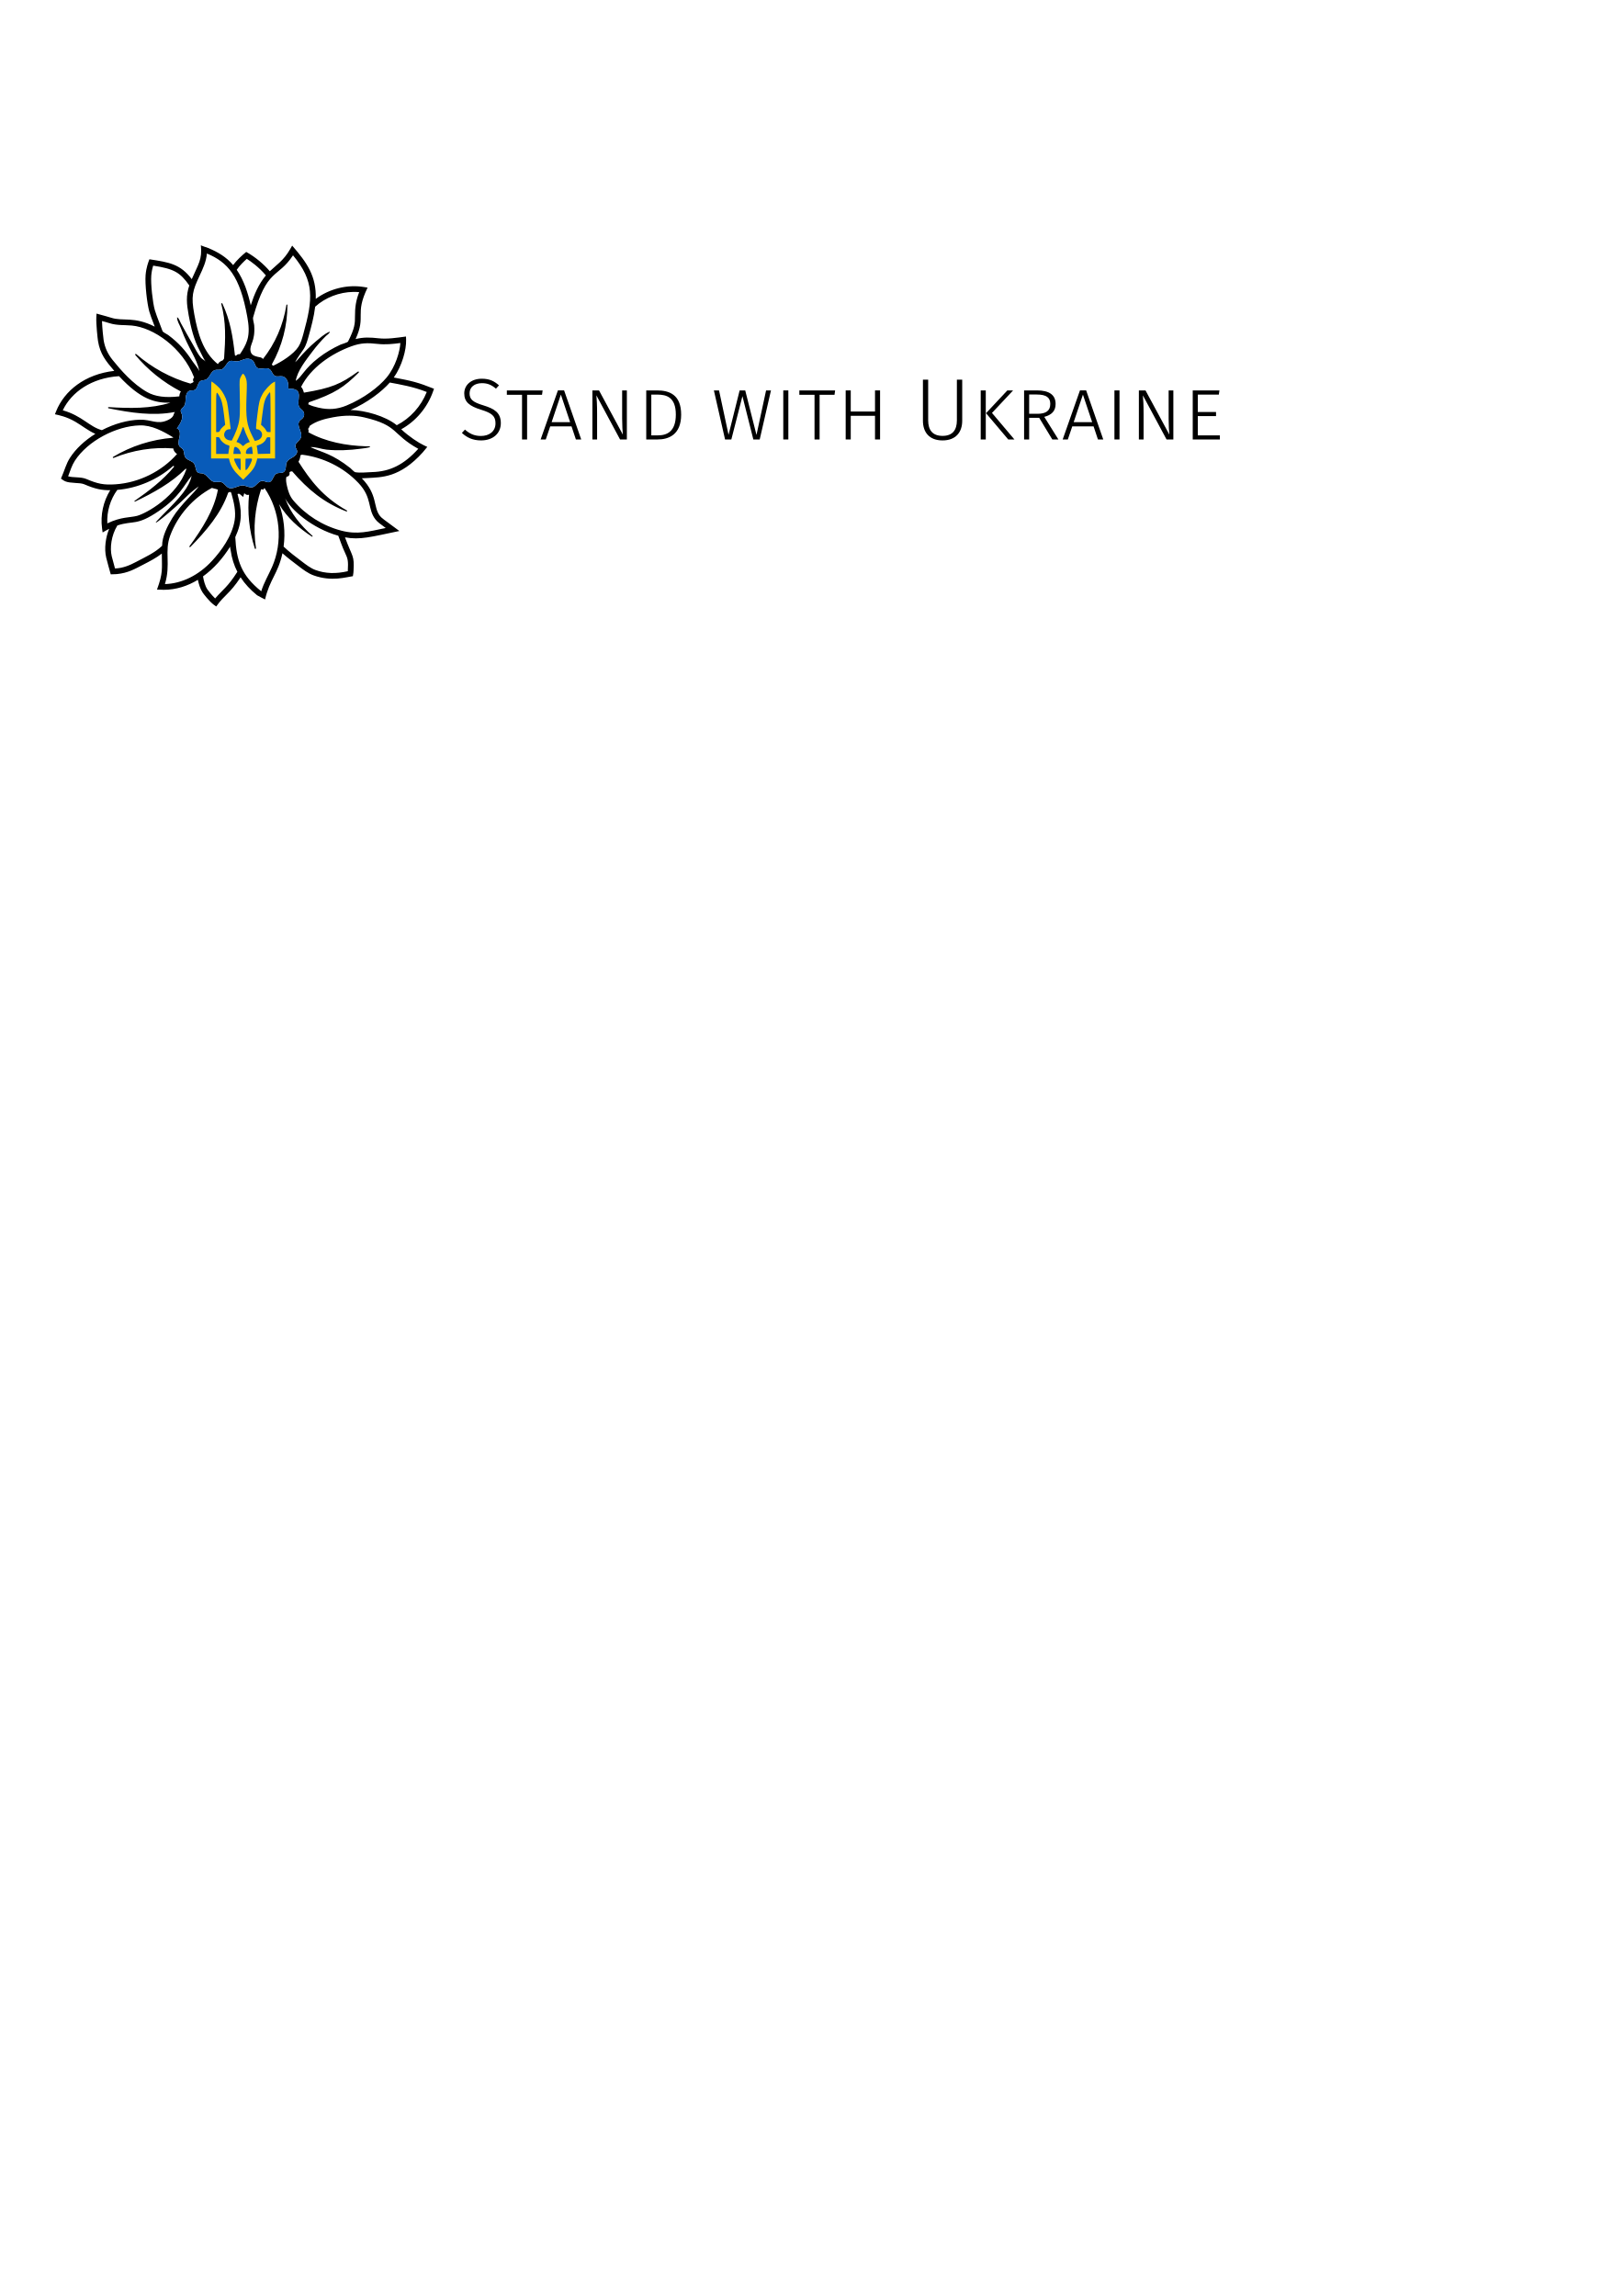
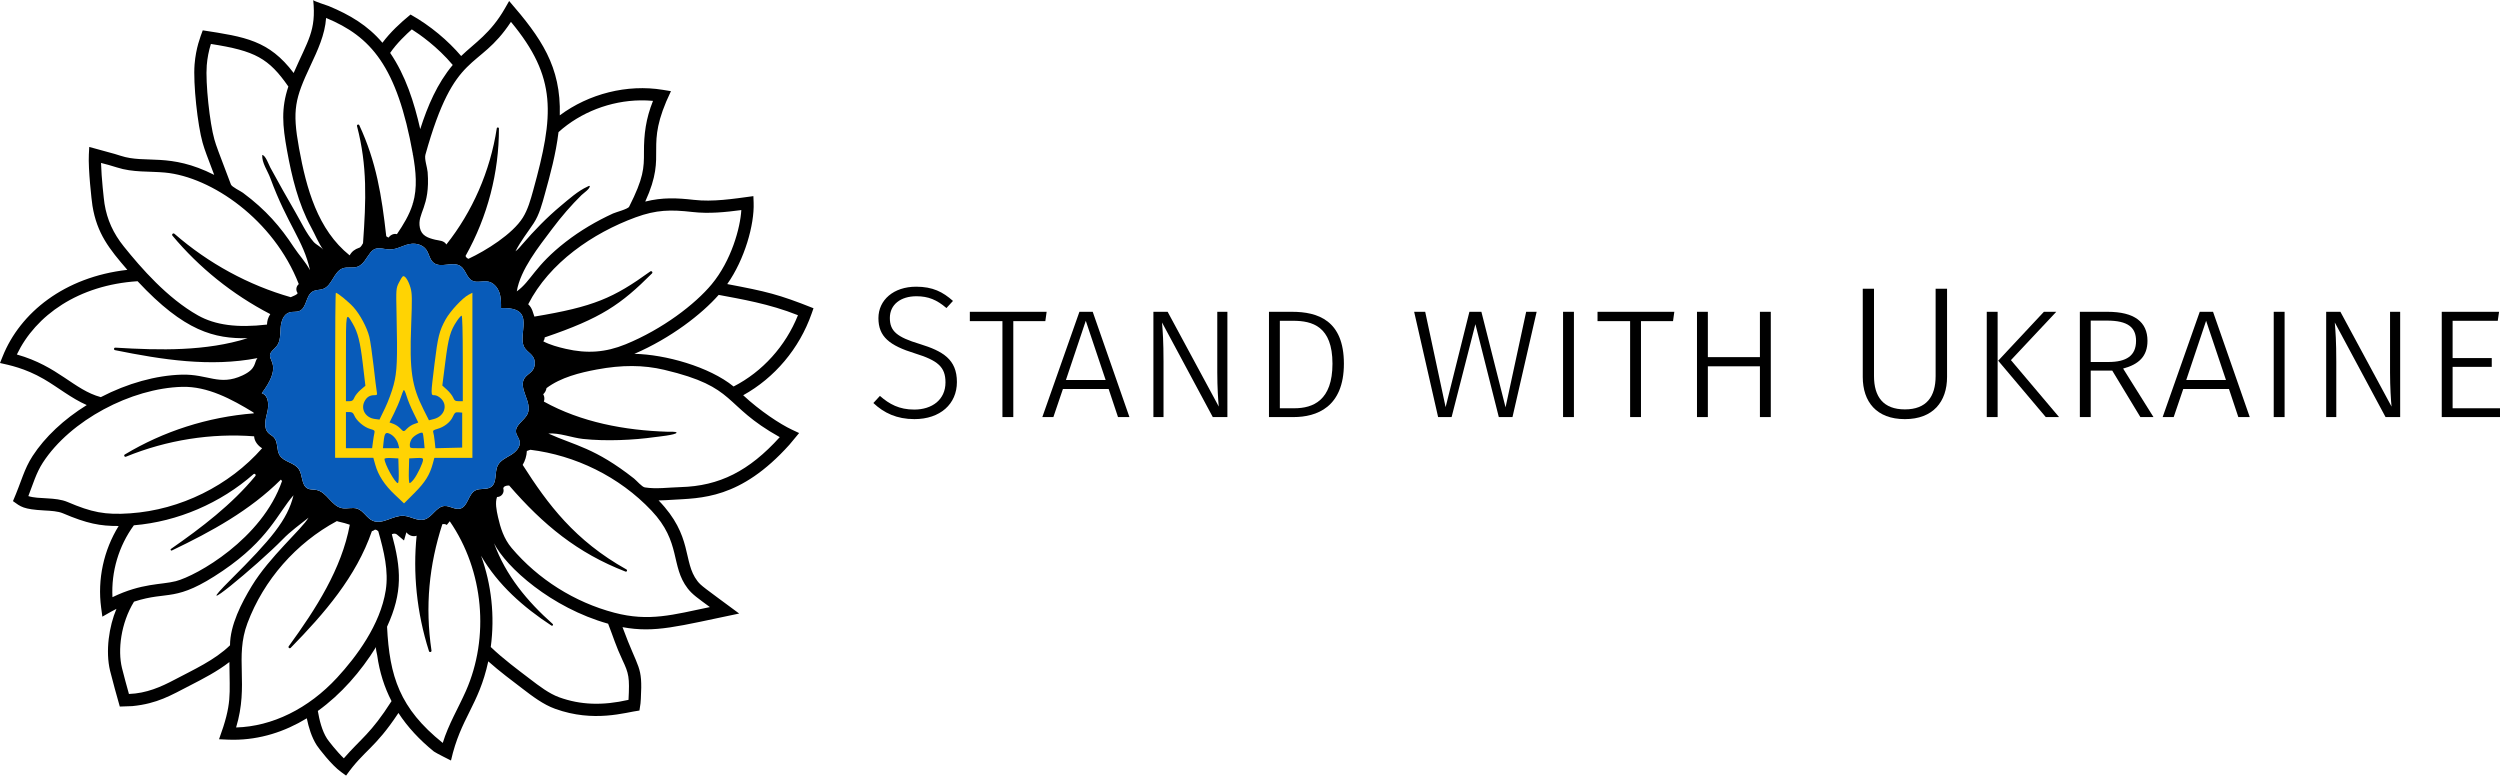
- <svg xmlns="http://www.w3.org/2000/svg" width="210mm" height="297mm" viewBox="0 0 210 297" version="1.1" id="svg1449">
+ <svg xmlns="http://www.w3.org/2000/svg" width="150.668mm" height="46.742mm" viewBox="0 0 150.668 46.742" version="1.1" id="svg1449">
  <defs id="defs1446">
    <rect x="223.114" y="118.356" width="573.649" height="91.159" id="rect2616" />
  </defs>
-   <g id="layer1" style="display:inline">
+   <g id="layer1" style="display:inline" transform="translate(-7.103359,-31.7107)">
    <path id="path75" style="display:inline;fill:#000000;fill-opacity:1;fill-rule:nonzero;stroke:none;stroke-width:0.005" d="m 25.98,31.711 c 0.189,1.868 -0.322,2.43 -1.179,4.399 -1.484,-1.971 -2.942,-2.181 -5.478,-2.571 -0.14,0.381 -0.413,1.055 -0.493,2.051 -0.093,1.155 0.185,3.671 0.484,4.723 0.129,0.452 0.276,0.821 0.699,1.938 -2.703,-1.366 -4.117,-0.654 -5.639,-1.152 -0.536,-0.176 -0.656,-0.181 -1.892,-0.533 l -0.024,0.463 c -0.045,0.874 0.169,2.782 0.217,3.081 0.271,1.675 1.014,2.606 2.104,3.864 -3.791,0.427 -6.459,2.577 -7.515,5.215 L 7.103,53.588 c 0.549,0.125 1.491,0.302 2.643,0.968 0.843,0.489 1.652,1.158 2.586,1.567 -1.378,0.853 -2.521,1.925 -3.265,3.072 -0.523,0.807 -0.649,1.485 -1.182,2.717 0.474,0.341 0.618,0.493 1.884,0.562 0.407,0.022 0.827,0.045 1.122,0.17 1.457,0.622 2.246,0.773 3.363,0.767 -0.902,1.46 -1.284,3.216 -1.055,4.922 l 0.073,0.542 c 0.504,-0.287 0.601,-0.347 0.85,-0.471 -0.444,1.044 -0.672,2.544 -0.384,3.734 0.138,0.569 0.426,1.594 0.585,2.155 0.811,-0.029 0.729,-0.025 0.765,-0.028 1.502,-0.15 2.309,-0.647 3.455,-1.236 0.816,-0.42 1.653,-0.851 2.385,-1.419 0.01,2.015 0.174,2.475 -0.624,4.653 0.531,0.024 0.635,0.031 0.86,0.031 1.614,0 3.104,-0.486 4.429,-1.293 0.111,0.539 0.285,1.133 0.601,1.627 0.113,0.175 0.885,1.189 1.466,1.608 l 0.301,0.217 c 1.108,-1.561 1.715,-1.594 3.155,-3.774 0.556,0.855 1.272,1.62 2.136,2.322 0.098,0.079 1.031,0.544 1.031,0.544 0.586,-2.59 1.671,-3.309 2.247,-5.977 0.701,0.624 1.445,1.173 2.058,1.643 0.586,0.449 1.249,0.958 1.969,1.217 2.353,0.85 4.24,0.21 5.084,0.104 0.073,-0.471 0.07,-0.436 0.084,-0.709 0.111,-2.054 -0.136,-1.681 -1.105,-4.316 1.959,0.365 3.327,-0.051 7.031,-0.82 -2.155,-1.593 -2.296,-1.673 -2.517,-1.959 -0.905,-1.177 -0.247,-2.7 -2.338,-4.858 0.262,-0.004 0.52,-0.02 0.764,-0.035 1.783,-0.111 4.148,-0.015 7.12,-3.323 0,0 0.239,-0.295 0.584,-0.703 l -0.437,-0.205 c -0.699,-0.327 -1.925,-1.131 -2.934,-2.073 1.898,-1.051 3.385,-2.814 4.121,-4.91 l 0.117,-0.333 c -2.107,-0.841 -2.838,-1.009 -5.199,-1.457 1.054,-1.491 1.639,-3.586 1.591,-4.894 l -0.015,-0.406 c -1.257,0.171 -2.443,0.355 -3.584,0.225 -1.018,-0.115 -1.884,-0.159 -2.934,0.103 1.399,-3.057 -0.154,-3.124 1.55,-6.654 l -0.487,-0.08 c -2.149,-0.353 -4.456,0.231 -6.213,1.537 0.085,-2.95 -1.133,-4.678 -3.052,-6.891 l -0.258,0.451 c -0.858,1.499 -1.809,2.071 -2.634,2.865 -0.786,-0.921 -1.853,-1.831 -3.05,-2.5 -0.614,0.499 -1.225,1.072 -1.695,1.701 -0.888,-1.049 -1.966,-1.684 -3.234,-2.211 -0.097,-0.04 -0.933,-0.303 -0.937,-0.363 z m 0.777,1.081 c 2.69,1.118 4.274,2.887 5.229,8.208 -0.003,0.012 -0.006,0.023 -0.009,0.035 l 0.016,0.004 c 0.173,0.976 0.276,1.984 -0.006,2.937 l -0.021,0.003 c 0.002,0.014 0.004,0.028 0.006,0.042 -0.199,0.642 -0.564,1.24 -0.947,1.802 -0.204,-0.051 -0.376,0.044 -0.514,0.208 -0.022,-0.011 -0.111,-0.07 -0.129,-0.081 -0.276,-2.458 -0.601,-4.491 -1.623,-6.69 -0.039,-0.083 -0.163,-0.038 -0.14,0.05 0.628,2.406 0.547,4.456 0.363,7.059 -0.144,0.264 -0.199,0.263 -0.248,0.279 -0.235,0.081 -0.426,0.213 -0.558,0.453 -1.928,-1.545 -2.61,-4.035 -3.05,-6.454 -0.423,-2.327 -0.242,-2.997 0.695,-4.995 0.426,-0.909 0.865,-1.845 0.936,-2.859 z m 11.14,0.236 c 2.789,3.361 2.598,5.608 1.34,10.156 -0.158,0.57 -0.32,1.159 -0.628,1.649 -0.621,0.988 -2.217,1.983 -3.273,2.475 -0.101,-0.039 -0.146,-0.097 -0.176,-0.172 1.337,-2.379 2.019,-5.056 2.012,-7.68 0,-0.081 -0.117,-0.089 -0.13,-0.009 -0.397,2.594 -1.473,5.027 -3.038,6.999 -0.144,-0.246 -0.43,-0.23 -0.669,-0.288 -0.431,-0.104 -0.827,-0.237 -0.925,-0.714 -0.184,-0.891 0.632,-1.228 0.466,-3.362 -0.021,-0.274 -0.206,-0.791 -0.135,-1.045 1.788,-6.418 3.155,-4.972 5.156,-8.008 z m -5.976,0.453 c 0.454,0.288 1.537,1.036 2.468,2.145 -0.935,1.113 -1.517,2.479 -1.959,3.866 -0.366,-1.612 -0.88,-3.225 -1.813,-4.593 0.39,-0.577 0.995,-1.145 1.305,-1.418 z m -12.107,0.879 c 2.672,0.414 3.487,0.868 4.668,2.566 -0.442,1.315 -0.354,2.347 -0.081,3.851 0.287,1.579 0.673,3.203 1.448,4.622 0.242,0.442 0.446,0.961 0.737,1.368 -0.127,-0.178 -0.429,-0.303 -0.583,-0.48 -0.444,-0.511 -0.757,-1.205 -1.096,-1.786 -0.501,-0.861 -1.025,-1.795 -1.51,-2.688 -0.095,-0.175 -0.291,-0.748 -0.49,-0.763 -0.028,0.476 0.325,0.953 0.484,1.386 1.036,2.818 2.005,3.762 2.395,5.558 -0.272,-0.509 -0.663,-0.911 -0.974,-1.385 -0.799,-1.218 -1.67,-2.242 -3.066,-3.278 -0.142,-0.106 -0.669,-0.351 -0.726,-0.503 -0.774,-2.042 -0.876,-2.291 -0.998,-2.719 -0.275,-0.966 -0.544,-3.401 -0.458,-4.462 0.035,-0.438 0.119,-0.87 0.25,-1.29 z m 25.877,3.4 c 0.256,-0.004 0.512,0.006 0.767,0.03 -0.432,1.078 -0.55,2.017 -0.545,3.085 0.005,0.974 -0.022,1.572 -0.893,3.293 -0.073,0.144 -0.804,0.332 -0.97,0.408 -1.004,0.461 -1.974,1.031 -2.85,1.71 -1.894,1.469 -2.076,2.361 -2.952,2.985 0.218,-1.318 1.331,-2.695 2.113,-3.741 0.582,-0.778 1.18,-1.463 1.789,-2.062 0.108,-0.106 0.537,-0.393 0.495,-0.552 -0.057,-0.011 -0.081,0.017 -0.132,0.04 -0.576,0.258 -1.136,0.765 -1.617,1.165 -0.835,0.696 -1.594,1.48 -2.304,2.302 -0.126,0.146 -0.266,0.323 -0.423,0.435 0.315,-0.619 0.722,-1.125 1.094,-1.688 0.348,-0.526 0.516,-1.188 0.683,-1.789 0.311,-1.125 0.662,-2.396 0.817,-3.708 1.335,-1.202 3.135,-1.888 4.927,-1.913 z m -32.499,3.77 c 0.317,0.083 0.618,0.161 0.953,0.27 0.963,0.315 1.972,0.223 2.905,0.311 2.797,0.265 6.548,2.834 8.06,6.72 -0.16,0.131 -0.196,0.369 -0.07,0.543 -0.014,0.089 -0.225,0.164 -0.413,0.248 -2.533,-0.722 -4.952,-2.03 -7.011,-3.823 -0.077,-0.066 -0.184,0.039 -0.118,0.117 1.6,1.916 3.609,3.541 5.894,4.725 -0.147,0.232 -0.186,0.405 -0.198,0.631 -1.79,0.209 -3.117,0.032 -4.155,-0.55 -1.849,-1.038 -3.437,-2.866 -4.47,-4.152 -0.64,-0.797 -1.012,-1.616 -1.167,-2.578 -0.035,-0.222 -0.186,-1.566 -0.21,-2.463 z m 38.589,2.842 c -0.062,1.07 -0.601,3.046 -1.788,4.474 -0.996,1.198 -2.958,2.705 -5.19,3.616 -1.199,0.489 -2.313,0.572 -3.611,0.271 -0.461,-0.107 -0.936,-0.236 -1.344,-0.449 0.026,-0.049 0.081,-0.112 0.083,-0.239 3.405,-1.157 4.582,-1.974 6.466,-3.856 0.069,-0.068 -0.024,-0.177 -0.103,-0.12 -2.222,1.606 -3.407,2.128 -6.984,2.722 -0.08,-0.191 -0.114,-0.508 -0.373,-0.744 1.278,-2.506 3.894,-4.291 6.475,-5.239 1.254,-0.458 2.108,-0.471 3.428,-0.321 0.993,0.113 1.98,0.011 2.941,-0.116 z m -19.862,2.029 c 0.325,-0.025 0.675,0.086 0.867,0.349 0.181,0.247 0.209,0.6 0.445,0.794 0.435,0.356 1.164,-0.11 1.629,0.207 0.313,0.214 0.364,0.703 0.702,0.876 0.286,0.147 0.638,-0.007 0.955,0.053 0.319,0.06 0.562,0.336 0.674,0.642 0.111,0.305 0.112,0.637 0.108,0.962 2.252,-0.095 0.894,1.622 1.437,2.412 0.13,0.19 0.346,0.307 0.477,0.497 0.179,0.257 0.16,0.635 -0.043,0.874 -0.132,0.154 -0.325,0.25 -0.442,0.415 -0.431,0.606 0.466,1.457 0.182,2.144 -0.176,0.427 -0.778,0.686 -0.707,1.142 0.029,0.189 0.177,0.341 0.218,0.528 0.074,0.339 -0.219,0.646 -0.516,0.827 -0.297,0.181 -0.645,0.331 -0.802,0.641 -0.21,0.418 -0.025,1.038 -0.413,1.3 -0.269,0.182 -0.654,0.052 -0.941,0.204 -0.434,0.229 -0.443,0.979 -0.919,1.1 -0.31,0.078 -0.615,-0.18 -0.934,-0.161 -0.5,0.03 -0.742,0.686 -1.225,0.816 -0.409,0.11 -0.813,-0.195 -1.236,-0.223 -0.642,-0.042 -1.279,0.555 -1.869,0.296 -0.365,-0.16 -0.555,-0.605 -0.935,-0.729 -0.295,-0.098 -0.623,0.031 -0.928,-0.032 -0.622,-0.128 -0.897,-0.966 -1.519,-1.092 -0.178,-0.036 -0.372,-0.008 -0.534,-0.088 -0.399,-0.197 -0.292,-0.81 -0.544,-1.177 -0.272,-0.397 -0.905,-0.421 -1.154,-0.834 -0.194,-0.323 -0.083,-0.786 -0.336,-1.066 -0.098,-0.107 -0.236,-0.17 -0.339,-0.272 -0.309,-0.312 -0.173,-0.826 -0.066,-1.252 0.107,-0.425 0.084,-1.006 -0.331,-1.145 1.159,-1.54 0.5,-1.91 0.492,-2.248 -0.006,-0.244 0.251,-0.396 0.403,-0.587 0.237,-0.299 0.215,-0.719 0.24,-1.099 0.025,-0.381 0.164,-0.824 0.529,-0.935 0.196,-0.06 0.418,-0.007 0.606,-0.087 0.447,-0.19 0.376,-0.932 0.797,-1.174 0.192,-0.109 0.433,-0.08 0.639,-0.158 0.545,-0.207 0.631,-1.046 1.181,-1.24 0.276,-0.097 0.591,0.004 0.868,-0.09 0.376,-0.126 0.546,-0.547 0.794,-0.856 0.348,-0.434 0.707,-0.196 1.16,-0.188 0.486,0.008 0.853,-0.307 1.329,-0.343 z m -16.524,2.258 c 2.838,3.041 4.636,3.468 6.63,3.435 -2.495,0.788 -5.268,0.735 -7.968,0.568 -0.096,-0.006 -0.114,0.133 -0.02,0.152 2.85,0.578 5.743,1.027 8.581,0.479 -0.218,0.263 -0.035,0.642 -0.906,1.046 -1.393,0.645 -2.069,-0.09 -3.649,-0.049 -1.553,0.041 -3.282,0.522 -4.884,1.355 -1.626,-0.438 -2.565,-1.867 -5.06,-2.57 1.134,-2.369 3.724,-4.19 7.277,-4.416 z m 35.022,0.824 c 1.328,0.252 3.036,0.529 4.777,1.224 -0.743,1.86 -2.135,3.404 -3.879,4.297 -1.467,-1.198 -4.137,-1.935 -5.98,-1.968 2.194,-0.945 4.062,-2.393 5.082,-3.554 z m -5.216,4.288 c 0.669,0.003 1.306,0.079 1.934,0.227 4.46,1.056 3.466,2.109 6.962,4.058 -1.849,2.046 -3.639,2.947 -5.975,3.011 -0.693,0.019 -1.483,0.129 -2.157,0.018 -0.176,-0.029 -0.503,-0.418 -0.65,-0.534 -2.37,-1.862 -3.54,-1.979 -5.166,-2.712 0.662,-0.055 1.422,0.253 2.088,0.325 1.395,0.15 3.069,0.068 4.303,-0.107 0.14,-0.02 1.321,-0.135 1.336,-0.269 0.009,-0.083 -0.475,-0.055 -0.551,-0.058 -2.557,-0.08 -5.2,-0.57 -7.445,-1.818 0.05,-0.135 0.045,-0.305 -0.039,-0.443 0.092,-0.076 0.174,-0.212 0.2,-0.37 0.865,-0.647 2.012,-0.93 3.031,-1.12 0.758,-0.142 1.46,-0.211 2.129,-0.208 z m -27.12,1.254 c 1.532,-0.04 2.98,0.739 4.292,1.539 0.009,0.019 0.02,0.039 0.032,0.058 -2.787,0.217 -5.467,1.088 -7.78,2.48 -0.079,0.048 -0.017,0.168 0.068,0.133 2.479,-1.015 5.152,-1.426 7.726,-1.229 0.012,0.312 0.26,0.592 0.482,0.718 -1.984,2.257 -4.927,3.716 -7.955,3.924 -1.517,0.107 -2.324,-0.065 -3.768,-0.682 -0.739,-0.315 -1.736,-0.153 -2.367,-0.357 0.279,-0.713 0.469,-1.39 0.873,-2.014 1.661,-2.561 5.334,-4.49 8.395,-4.57 z m 20.986,3.792 c 2.694,0.334 5.348,1.601 7.304,3.672 1.797,1.902 1.133,3.327 2.178,4.686 0.281,0.364 0.618,0.591 1.338,1.123 -2.221,0.46 -3.659,0.895 -5.766,0.338 -2.391,-0.631 -4.585,-2.015 -6.179,-3.895 -0.48,-0.567 -0.68,-1.231 -0.824,-1.864 -0.097,-0.43 -0.181,-0.875 -0.061,-1.213 0.276,0 0.456,-0.261 0.38,-0.509 -0.003,-0.011 -0.003,-0.04 0.022,-0.075 0.076,-0.107 0.241,-0.107 0.33,-0.109 2.052,2.369 4.112,4.065 7.01,5.187 0.082,0.032 0.137,-0.085 0.059,-0.128 -3.109,-1.74 -4.735,-3.919 -6.255,-6.302 0.152,-0.253 0.238,-0.543 0.252,-0.838 0.069,-0.028 0.14,-0.052 0.212,-0.073 z m -16.63,1.449 c 0.057,0.004 0.103,0.074 0.057,0.131 -1.412,1.716 -3.248,3.116 -5.087,4.395 -0.055,0.039 -0.006,0.124 0.055,0.095 2.38,-1.141 4.7,-2.407 6.57,-4.273 0.015,0.02 0.043,0.055 0.069,0.086 -1.2,3.492 -5.15,5.714 -6.404,6.037 -0.878,0.225 -2.041,0.104 -3.816,0.964 -0.08,-1.538 0.377,-3.084 1.29,-4.332 2.647,-0.221 5.225,-1.338 7.21,-3.082 0.018,-0.016 0.039,-0.022 0.058,-0.021 z m 2.355,1.291 c -0.357,1.491 -1.377,2.683 -3.771,5.071 -2.708,2.7 1.609,-0.859 3.124,-2.418 0.465,-0.479 1.027,-0.883 1.552,-1.301 -0.392,0.681 -2.355,2.361 -3.423,4.124 -0.611,1.007 -1.308,2.353 -1.308,3.567 -0.919,0.896 -2.197,1.469 -3.352,2.08 -0.803,0.425 -1.682,0.817 -2.74,0.855 -0.113,-0.403 -0.319,-1.149 -0.421,-1.571 -0.259,-1.072 -0.071,-2.69 0.727,-3.993 2.119,-0.69 2.454,0.106 5.347,-1.858 2.769,-1.88 3.318,-3.476 4.265,-4.555 z m 2.612,1.558 c 0.077,0.028 0.151,0.045 0.215,0.059 0.151,0.032 0.359,0.089 0.566,0.161 -0.49,2.657 -2.042,5.073 -3.679,7.322 -0.056,0.077 0.05,0.166 0.116,0.098 2.03,-2.073 3.95,-4.292 4.894,-7.032 0.062,-0.014 0.121,-0.044 0.171,-0.086 0.071,-0.027 0.161,0.042 0.215,0.094 0.345,1.212 0.631,2.397 0.448,3.559 -0.326,2.077 -1.774,4.008 -2.932,5.263 -1.723,1.868 -3.916,2.942 -6.086,3 0.783,-2.596 -0.096,-4.209 0.686,-6.291 0.976,-2.599 2.933,-4.829 5.385,-6.146 z m 6.805,0.011 c 2.062,2.992 2.397,7.004 0.973,10.227 -0.455,1.03 -1.053,2.016 -1.395,3.132 -2.601,-2.083 -3.209,-4.017 -3.357,-7.004 0.951,-2.069 0.854,-3.494 0.289,-5.57 0.091,-0.055 0.227,-0.053 0.3,0.009 l 0.432,0.364 0.144,-0.493 c 0.167,0.218 0.427,0.275 0.617,0.206 -0.225,2.209 -0.006,4.607 0.744,6.956 0.029,0.091 0.166,0.06 0.152,-0.035 -0.396,-2.677 -0.139,-5.168 0.654,-7.615 0.129,-0.027 0.207,0.004 0.267,0.045 z m 2.67,1.329 c 0.729,1.445 3.452,3.886 6.874,4.845 0.305,0.777 0.467,1.347 0.863,2.186 0.386,0.817 0.438,1.043 0.366,2.403 -1.568,0.358 -2.897,0.308 -4.176,-0.154 -0.611,-0.222 -1.201,-0.673 -1.771,-1.11 -0.715,-0.547 -1.588,-1.188 -2.355,-1.921 0.252,-1.867 0.042,-3.766 -0.584,-5.498 1.02,1.754 2.551,3.101 4.242,4.207 0.063,0.042 0.131,-0.046 0.075,-0.097 -1.542,-1.372 -2.825,-2.919 -3.534,-4.86 z m -7.104,6.238 c -0.05,0.079 0.048,0.418 0.061,0.515 0.143,1.016 0.435,1.928 0.864,2.758 -1.252,1.966 -1.829,2.239 -2.875,3.446 -0.429,-0.41 -0.93,-1.058 -1.012,-1.184 -0.31,-0.483 -0.461,-1.127 -0.555,-1.67 1.399,-1.006 2.589,-2.368 3.516,-3.865 z" />
    <path style="display:none;fill:#085bb9;fill-opacity:1;fill-rule:nonzero;stroke:none;stroke-width:0.018" d="m 98.771,200.922 c -3.401,5.495 -7.769,10.496 -12.906,14.189 0.346,1.991 0.9,4.356 2.037,6.129 0.298,0.462 2.139,2.84 3.713,4.344 3.838,-4.431 5.957,-5.434 10.552,-12.651 -1.574,-3.046 -2.645,-6.393 -3.171,-10.122 -0.05,-0.355 -0.408,-1.597 -0.226,-1.889 z" id="path1105" />
    <path style="display:none;fill:#085bb9;fill-opacity:1;fill-rule:nonzero;stroke:none;stroke-width:0.018" d="m 115.047,173.146 -0.663,0.818 c -0.221,-0.15 -0.508,-0.266 -0.982,-0.166 -2.909,8.982 -3.853,18.126 -2.399,27.953 0.053,0.349 -0.451,0.462 -0.558,0.128 -2.752,-8.62 -3.558,-17.422 -2.731,-25.532 -0.697,0.253 -1.65,0.044 -2.265,-0.756 l -0.529,1.809 -1.585,-1.337 c -0.271,-0.228 -0.77,-0.235 -1.103,-0.035 2.076,7.62 2.431,12.852 -1.059,20.447 0.544,10.965 2.775,18.062 12.323,25.71 1.255,-4.096 3.452,-7.717 5.121,-11.498 5.228,-11.83 4,-26.558 -3.57,-37.54 z" id="path1103" />
    <path style="display:none;fill:#085bb9;fill-opacity:1;fill-rule:nonzero;stroke:none;stroke-width:0.018" d="m 80.481,167.389 c -3.476,3.959 -5.493,9.82 -15.656,16.72 -10.618,7.21 -11.85,4.29 -19.627,6.821 -2.927,4.784 -3.62,10.724 -2.668,14.658 0.376,1.549 1.132,4.287 1.547,5.768 3.882,-0.139 7.108,-1.581 10.056,-3.14 4.24,-2.241 8.933,-4.347 12.304,-7.634 0,-4.458 2.558,-9.397 4.8,-13.095 3.921,-6.468 11.124,-12.637 12.564,-15.136 -1.929,1.535 -3.991,3.021 -5.698,4.777 -5.56,5.722 -21.408,18.788 -11.466,8.876 8.789,-8.766 12.532,-13.143 13.843,-18.615 z" id="path1101" />
    <path style="display:none;fill:#085bb9;fill-opacity:1;fill-rule:nonzero;stroke:none;stroke-width:0.018" d="m 106.184,159.329 v 5.401 c 1.479,-1.544 2.455,-3.42 2.906,-5.401 z" id="path1099" />
    <path style="display:none;fill:#085bb9;fill-opacity:1;fill-rule:nonzero;stroke:none;stroke-width:0.018" d="m 100.721,159.329 c 0.451,1.982 1.428,3.857 2.907,5.401 v -5.401 z" id="path1097" />
    <path style="display:none;fill:#085bb9;fill-opacity:1;fill-rule:nonzero;stroke:none;stroke-width:0.018" d="m 132.88,157.331 c -0.264,0.075 -0.524,0.164 -0.777,0.267 -0.05,1.082 -0.366,2.146 -0.925,3.076 5.579,8.745 11.549,16.745 22.96,23.133 0.283,0.159 0.082,0.588 -0.218,0.472 -10.636,-4.117 -18.199,-10.344 -25.73,-19.039 -0.326,0.009 -0.93,0.009 -1.21,0.401 -0.093,0.13 -0.093,0.237 -0.082,0.276 0.28,0.911 -0.383,1.868 -1.394,1.868 -0.437,1.239 -0.132,2.875 0.226,4.452 0.528,2.323 1.26,4.762 3.023,6.844 5.852,6.9 13.906,11.979 22.682,14.296 7.732,2.048 13.013,0.451 21.165,-1.239 -2.643,-1.955 -3.882,-2.789 -4.912,-4.124 -3.834,-4.986 -1.399,-10.22 -7.995,-17.2 -7.18,-7.602 -16.923,-12.255 -26.812,-13.48 z" id="path1095" />
    <path style="display:none;fill:#085bb9;fill-opacity:1;fill-rule:nonzero;stroke:none;stroke-width:0.018" d="m 108.934,153.597 -0.256,0.057 c -1.458,0.329 -2.494,1.624 -2.494,3.118 h 3.196 c 4.7e-4,-1.066 -0.147,-2.135 -0.446,-3.176 z" id="path1093" />
    <path style="display:none;fill:#085bb9;fill-opacity:1;fill-rule:nonzero;stroke:none;stroke-width:0.018" d="m 100.878,153.597 c -0.299,1.041 -0.447,2.11 -0.447,3.176 h 3.196 c 0,-1.495 -1.036,-2.79 -2.495,-3.118 z" id="path1091" />
    <path style="display:none;fill:#085bb9;fill-opacity:1;fill-rule:nonzero;stroke:none;stroke-width:0.018" d="m 116.25,149.102 c -0.085,0.327 -0.203,0.651 -0.357,0.966 -0.681,1.394 -1.959,2.404 -3.473,2.744 l -0.99,0.223 c 0.339,1.229 0.506,2.486 0.505,3.738 h 5.755 v -7.67 z" id="path1089" />
    <path style="display:none;fill:#085bb9;fill-opacity:1;fill-rule:nonzero;stroke:none;stroke-width:0.018" d="m 92.122,149.102 v 7.67 h 5.754 c -4.68e-4,-1.251 0.166,-2.508 0.505,-3.738 l -0.99,-0.223 c -1.514,-0.34 -2.791,-1.35 -3.472,-2.744 -0.154,-0.315 -0.273,-0.639 -0.358,-0.966 z" id="path1087" />
    <path style="display:none;fill:#085bb9;fill-opacity:1;fill-rule:nonzero;stroke:none;stroke-width:0.018" d="m 104.906,144.049 c -0.668,2.429 -1.647,4.761 -2.914,6.938 -0.041,0.072 -0.08,0.145 -0.121,0.218 1.227,0.317 2.278,1.016 3.034,1.953 0.757,-0.937 1.808,-1.637 3.034,-1.953 -0.04,-0.073 -0.079,-0.146 -0.121,-0.218 -1.266,-2.177 -2.246,-4.509 -2.914,-6.938 z" id="path1085" />
    <path style="display:none;fill:#085bb9;fill-opacity:1;fill-rule:nonzero;stroke:none;stroke-width:0.018" d="m 55.847,143.411 c -11.236,0.296 -24.719,7.376 -30.817,16.777 -1.485,2.292 -2.18,4.775 -3.205,7.392 2.317,0.748 5.976,0.153 8.689,1.31 5.301,2.262 8.261,2.893 13.831,2.502 11.112,-0.765 21.917,-6.12 29.2,-14.405 -0.818,-0.46 -1.727,-1.49 -1.77,-2.634 -9.449,-0.724 -19.262,0.784 -28.361,4.511 -0.314,0.128 -0.54,-0.314 -0.251,-0.49 8.488,-5.11 18.326,-8.309 28.557,-9.104 -0.043,-0.07 -0.082,-0.141 -0.116,-0.212 -4.818,-2.934 -10.133,-5.796 -15.756,-5.648 z" id="path1083" />
    <path style="display:none;fill:#085bb9;fill-opacity:1;fill-rule:nonzero;stroke:none;stroke-width:0.018" d="m 117.69,127.565 c -1.734,2.026 -2.827,4.521 -3.141,7.169 l -1.007,8.495 c 1.398,0.683 2.344,1.92 2.706,3.317 h 1.442 z" id="path1081" />
    <path style="display:none;fill:#085bb9;fill-opacity:1;fill-rule:nonzero;stroke:none;stroke-width:0.018" d="m 92.122,127.565 v 18.981 h 1.442 c 0.361,-1.397 1.308,-2.634 2.706,-3.317 l -1.007,-8.495 c -0.314,-2.648 -1.407,-5.143 -3.141,-7.169 z" id="path1079" />
    <path style="display:none;fill:#085bb9;fill-opacity:1;fill-rule:nonzero;stroke:none;stroke-width:0.018" d="m 174.542,123.064 c -3.745,4.26 -10.599,9.577 -18.654,13.045 6.766,0.121 16.565,2.827 21.951,7.224 6.404,-3.28 11.514,-8.947 14.239,-15.774 -6.39,-2.554 -12.661,-3.57 -17.536,-4.495 z" id="path1077" />
    <path style="display:none;fill:#085bb9;fill-opacity:1;fill-rule:nonzero;stroke:none;stroke-width:0.018" d="m 104.906,118.421 c 1.315,1.479 2.01,3.408 1.94,5.386 l -0.41,11.572 c -0.177,5.017 1.069,9.983 3.593,14.322 0.176,0.303 0.336,0.61 0.487,0.92 l 1.342,-0.302 c 1.378,-0.31 2.243,-1.679 1.933,-3.056 -0.31,-1.377 -1.678,-2.243 -3.056,-1.933 -0.003,0 -0.006,0 -0.009,0 l 1.281,-10.886 c 0.608,-5.158 3.679,-9.703 8.238,-12.19 v 37.073 h -8.544 c -0.597,3.229 -2.32,6.25 -5.053,8.432 -0.72,0.444 -1.32,1.061 -1.744,1.795 -0.424,-0.734 -1.023,-1.351 -1.744,-1.795 -2.732,-2.182 -4.455,-5.203 -5.052,-8.432 h -8.545 v -37.073 c 4.56,2.487 7.631,7.031 8.238,12.19 l 1.281,10.886 c -0.003,0 -0.006,0 -0.009,0 -1.378,-0.31 -2.746,0.556 -3.056,1.933 -0.31,1.377 0.556,2.745 1.933,3.056 l 1.342,0.302 c 0.151,-0.31 0.311,-0.617 0.487,-0.92 2.525,-4.339 3.771,-9.305 3.593,-14.322 L 102.967,123.806 c -0.07,-1.978 0.625,-3.906 1.939,-5.386 z" id="path1075" />
    <path style="display:inline;fill:#085bb9;fill-opacity:1;fill-rule:nonzero;stroke:none;stroke-width:0.005" d="m 31.919,46.4 c -0.476,0.036 -0.843,0.351 -1.329,0.343 -0.454,-0.008 -0.812,-0.246 -1.16,0.188 -0.248,0.31 -0.418,0.731 -0.794,0.856 -0.277,0.094 -0.593,-0.007 -0.868,0.09 -0.55,0.194 -0.636,1.033 -1.181,1.24 -0.206,0.078 -0.447,0.049 -0.639,0.158 -0.421,0.241 -0.35,0.984 -0.797,1.174 -0.189,0.08 -0.41,0.027 -0.606,0.087 -0.365,0.111 -0.504,0.554 -0.529,0.935 -0.025,0.38 -0.003,0.8 -0.24,1.099 -0.151,0.191 -0.408,0.343 -0.403,0.587 0.008,0.338 0.667,0.708 -0.492,2.248 0.416,0.138 0.439,0.719 0.331,1.145 -0.107,0.426 -0.243,0.94 0.066,1.252 0.102,0.103 0.241,0.165 0.339,0.272 0.254,0.279 0.142,0.742 0.336,1.066 0.248,0.413 0.882,0.437 1.154,0.834 0.251,0.367 0.145,0.98 0.544,1.177 0.163,0.08 0.357,0.052 0.534,0.088 0.622,0.125 0.897,0.964 1.519,1.092 0.305,0.063 0.632,-0.065 0.928,0.032 0.379,0.124 0.57,0.569 0.935,0.729 0.589,0.259 1.226,-0.338 1.869,-0.296 0.423,0.027 0.827,0.333 1.236,0.223 0.483,-0.13 0.725,-0.786 1.225,-0.816 0.319,-0.019 0.624,0.239 0.934,0.161 0.476,-0.12 0.485,-0.871 0.919,-1.1 0.287,-0.151 0.672,-0.022 0.941,-0.204 0.388,-0.262 0.203,-0.883 0.413,-1.3 0.156,-0.31 0.505,-0.461 0.802,-0.641 0.297,-0.181 0.589,-0.487 0.516,-0.827 -0.041,-0.187 -0.189,-0.338 -0.218,-0.528 -0.071,-0.456 0.531,-0.715 0.707,-1.142 0.284,-0.688 -0.613,-1.538 -0.182,-2.144 0.117,-0.165 0.31,-0.261 0.442,-0.415 0.203,-0.239 0.222,-0.616 0.043,-0.874 -0.132,-0.189 -0.347,-0.307 -0.477,-0.497 -0.543,-0.79 0.815,-2.507 -1.437,-2.412 0.004,-0.324 0.003,-0.657 -0.108,-0.962 -0.112,-0.305 -0.355,-0.582 -0.674,-0.642 -0.316,-0.06 -0.668,0.094 -0.955,-0.053 C 35.224,48.452 35.172,47.963 34.859,47.75 34.395,47.432 33.666,47.899 33.231,47.543 32.994,47.349 32.966,46.996 32.786,46.749 32.593,46.487 32.243,46.375 31.919,46.4 Z" id="path1073" />
    <path style="display:none;fill:#085bb9;fill-opacity:1;fill-rule:nonzero;stroke:none;stroke-width:0.018" d="m 37.899,93.869 c 0.089,3.292 0.642,8.226 0.772,9.04 0.572,3.531 1.934,6.538 4.285,9.463 3.793,4.718 9.621,11.43 16.408,15.239 3.811,2.136 8.68,2.784 15.252,2.018 0.046,-0.829 0.187,-1.467 0.727,-2.317 -8.388,-4.349 -15.764,-10.313 -21.636,-17.346 -0.241,-0.287 0.15,-0.672 0.433,-0.429 7.557,6.584 16.438,11.382 25.735,14.034 0.692,-0.305 1.465,-0.583 1.517,-0.909 -0.462,-0.64 -0.332,-1.511 0.255,-1.993 C 76.1,106.406 62.33,96.974 52.063,96.001 48.639,95.677 44.934,96.017 41.399,94.86 40.168,94.459 39.061,94.174 37.899,93.869 Z" id="path1071" />
    <path style="display:none;fill:#085bb9;fill-opacity:1;fill-rule:nonzero;stroke:none;stroke-width:0.018" d="m 157.195,80.032 c -6.58,0.091 -13.185,2.609 -18.086,7.02 -0.568,4.816 -1.857,9.482 -2.998,13.61 -0.611,2.208 -1.228,4.636 -2.506,6.568 -1.367,2.066 -2.862,3.925 -4.017,6.197 0.574,-0.411 1.089,-1.06 1.552,-1.595 2.606,-3.016 5.393,-5.896 8.457,-8.45 1.763,-1.467 3.818,-3.328 5.934,-4.276 0.187,-0.085 0.273,-0.187 0.483,-0.149 0.153,0.581 -1.422,1.636 -1.818,2.025 -2.235,2.198 -4.432,4.712 -6.566,7.568 -2.868,3.841 -6.955,8.895 -7.755,13.733 3.214,-2.289 3.885,-5.564 10.835,-10.956 3.214,-2.494 6.778,-4.588 10.462,-6.279 0.608,-0.278 3.294,-0.968 3.561,-1.496 3.194,-6.317 3.295,-8.512 3.276,-12.086 -0.02,-3.922 0.413,-7.366 2,-11.324 -0.934,-0.087 -1.874,-0.124 -2.814,-0.111 z" id="path1069" />
    <path style="display:none;fill:#085bb9;fill-opacity:1;fill-rule:nonzero;stroke:none;stroke-width:0.018" d="m 87.692,61.796 c -0.26,3.724 -1.87,7.159 -3.435,10.495 -3.438,7.333 -4.101,9.796 -2.549,18.336 1.612,8.877 4.119,18.02 11.195,23.691 0.485,-0.882 1.187,-1.367 2.048,-1.663 0.18,-0.059 0.383,-0.057 0.911,-1.025 0.674,-9.552 0.973,-17.078 -1.333,-25.91 -0.087,-0.324 0.371,-0.487 0.513,-0.184 3.752,8.069 4.943,15.535 5.958,24.556 0.068,0.043 0.393,0.258 0.474,0.299 0.508,-0.602 1.141,-0.95 1.888,-0.763 1.404,-2.062 2.745,-4.256 3.474,-6.614 -0.007,-0.052 -0.016,-0.102 -0.023,-0.154 l 0.075,-0.009 c 1.037,-3.497 0.658,-7.199 0.023,-10.78 l -0.059,-0.016 c 0.011,-0.042 0.023,-0.084 0.034,-0.127 C 103.38,72.394 97.565,65.902 87.692,61.796 Z" id="path1063" />
    <path id="path79" style="display:none;fill:#ffd303;fill-opacity:1;fill-rule:nonzero;stroke:none;stroke-width:0.018" d="m 128.584,62.664 c -7.347,11.146 -12.366,5.837 -18.928,29.396 -0.26,0.935 0.419,2.829 0.497,3.837 0.613,7.834 -2.383,9.07 -1.709,12.341 0.363,1.75 1.814,2.237 3.397,2.62 0.877,0.212 1.925,0.153 2.454,1.058 5.743,-7.236 9.694,-16.166 11.152,-25.69 0.045,-0.291 0.476,-0.262 0.476,0.035 0.025,9.632 -2.479,19.456 -7.386,28.191 0.109,0.276 0.276,0.487 0.647,0.631 3.873,-1.806 9.732,-5.458 12.013,-9.085 1.13,-1.798 1.727,-3.962 2.306,-6.053 4.617,-16.694 5.317,-24.942 -4.919,-37.279 z m -21.935,1.664 c -1.135,1.002 -3.358,3.089 -4.789,5.206 3.424,5.02 5.313,10.942 6.654,16.859 1.623,-5.093 3.759,-10.106 7.193,-14.192 -3.418,-4.071 -7.393,-6.817 -9.058,-7.873 z M 62.208,67.553 c -0.481,1.54 -0.788,3.127 -0.916,4.735 -0.317,3.895 0.672,12.83 1.682,16.377 0.449,1.573 0.822,2.484 3.663,9.981 0.212,0.558 2.144,1.458 2.666,1.845 5.124,3.802 8.322,7.559 11.254,12.031 1.141,1.738 2.576,3.212 3.576,5.082 -1.43,-6.593 -4.987,-10.058 -8.792,-20.404 -0.585,-1.59 -1.879,-3.342 -1.777,-5.089 0.729,0.055 1.45,2.156 1.798,2.8 1.781,3.278 3.704,6.707 5.543,9.867 1.242,2.132 2.39,4.681 4.021,6.557 0.565,0.649 1.674,1.107 2.139,1.761 -1.066,-1.496 -1.816,-3.399 -2.704,-5.023 -2.846,-5.208 -4.263,-11.17 -5.315,-16.965 -1.002,-5.518 -1.328,-9.31 0.296,-14.135 -4.335,-6.235 -7.327,-7.9 -17.134,-9.421 z m 117.339,36.75 c -3.529,0.465 -7.152,0.841 -10.797,0.424 -4.845,-0.551 -7.98,-0.504 -12.585,1.177 -9.475,3.479 -19.078,10.031 -23.768,19.231 0.952,0.868 1.075,2.032 1.369,2.731 13.131,-2.18 17.478,-4.098 25.636,-9.992 0.289,-0.21 0.629,0.19 0.376,0.44 -6.917,6.91 -11.234,9.908 -23.734,14.154 -0.007,0.467 -0.207,0.697 -0.303,0.877 1.499,0.779 3.244,1.253 4.935,1.647 4.766,1.107 8.853,0.802 13.255,-0.994 8.194,-3.344 15.398,-8.874 19.052,-13.273 4.356,-5.242 6.338,-12.496 6.564,-16.424 z M 104.906,118.421 c -1.315,1.479 -2.009,3.408 -1.939,5.386 l 0.409,11.572 c 0.177,5.017 -1.068,9.982 -3.593,14.322 -0.176,0.303 -0.336,0.61 -0.487,0.92 l -1.342,-0.302 c -1.378,-0.31 -2.243,-1.678 -1.933,-3.056 0.31,-1.377 1.678,-2.243 3.056,-1.933 0.003,0 0.006,0 0.009,0 L 97.803,134.444 c -0.607,-5.159 -3.678,-9.702 -8.238,-12.19 v 37.073 h 8.545 c 0.597,3.229 2.32,6.25 5.052,8.432 0.721,0.444 1.32,1.061 1.744,1.795 0.424,-0.734 1.023,-1.351 1.744,-1.795 2.732,-2.182 4.455,-5.203 5.053,-8.432 h 8.544 v -37.073 c -4.56,2.487 -7.63,7.031 -8.238,12.19 l -1.281,10.886 c 0.003,0 0.006,0 0.009,0 1.377,-0.31 2.746,0.556 3.056,1.933 0.31,1.377 -0.555,2.745 -1.933,3.056 l -1.342,0.302 c -0.151,-0.31 -0.311,-0.617 -0.487,-0.92 -2.525,-4.34 -3.77,-9.305 -3.593,-14.322 l 0.41,-11.572 c 0.07,-1.978 -0.625,-3.906 -1.94,-5.386 z m -58.921,1.618 c -13.043,0.831 -22.55,7.516 -26.712,16.212 9.161,2.579 12.606,7.826 18.574,9.432 5.882,-3.06 12.229,-4.826 17.93,-4.976 5.798,-0.151 8.279,2.547 13.394,0.18 3.199,-1.481 2.527,-2.873 3.326,-3.839 -10.418,2.01 -21.037,0.362 -31.498,-1.759 -0.342,-0.07 -0.276,-0.581 0.075,-0.558 9.91,0.613 20.089,0.808 29.248,-2.084 -7.318,0.123 -13.918,-1.445 -24.336,-12.608 z m 46.138,7.527 c 1.733,2.026 2.827,4.521 3.141,7.169 l 1.007,8.495 c -1.398,0.683 -2.344,1.919 -2.706,3.317 h -1.442 z m 25.567,0 v 18.981 h -1.442 c -0.361,-1.397 -1.308,-2.634 -2.706,-3.317 l 1.007,-8.495 c 0.314,-2.648 1.407,-5.143 3.141,-7.169 z m 37.706,11.241 c -2.457,-0.012 -5.034,0.243 -7.817,0.763 -3.741,0.7 -7.951,1.739 -11.127,4.113 -0.093,0.581 -0.394,1.078 -0.734,1.358 0.31,0.508 0.328,1.13 0.143,1.627 8.24,4.584 17.943,6.381 27.329,6.675 0.276,0.009 2.055,-0.093 2.021,0.212 -0.057,0.49 -4.392,0.913 -4.905,0.986 -4.529,0.643 -10.676,0.946 -15.795,0.394 -2.445,-0.264 -5.235,-1.397 -7.666,-1.194 5.971,2.688 10.266,3.117 18.963,9.953 0.54,0.426 1.738,1.857 2.386,1.962 2.476,0.405 5.376,0.005 7.919,-0.066 8.575,-0.237 15.146,-3.545 21.934,-11.054 -12.832,-7.153 -9.183,-11.018 -25.554,-14.895 -2.304,-0.545 -4.642,-0.823 -7.099,-0.834 z m -50.49,5.243 c 0.668,2.429 1.647,4.761 2.914,6.938 0.042,0.072 0.081,0.145 0.121,0.218 -1.227,0.317 -2.277,1.016 -3.034,1.953 -0.757,-0.937 -1.808,-1.637 -3.034,-1.953 0.041,-0.073 0.079,-0.146 0.121,-0.218 1.267,-2.177 2.246,-4.509 2.914,-6.938 z m -12.783,5.054 h 1.44 c 0.085,0.327 0.204,0.651 0.358,0.966 0.681,1.394 1.958,2.404 3.472,2.744 l 0.99,0.223 c -0.339,1.229 -0.506,2.486 -0.505,3.738 h -5.754 z m 24.127,0 h 1.44 v 7.67 h -5.755 c 8.4e-4,-1.251 -0.166,-2.508 -0.505,-3.738 l 0.99,-0.223 c 1.514,-0.34 2.791,-1.35 3.473,-2.744 0.154,-0.315 0.273,-0.639 0.357,-0.966 z m -15.372,4.495 0.255,0.057 c 1.459,0.329 2.495,1.624 2.495,3.118 h -3.196 c 0,-1.066 0.147,-2.135 0.447,-3.176 z m 8.056,0 c 0.299,1.041 0.447,2.11 0.446,3.176 h -3.196 c 0,-1.495 1.036,-2.79 2.494,-3.118 z m -8.213,5.732 h 2.907 v 5.401 c -1.479,-1.544 -2.456,-3.419 -2.907,-5.401 z m 5.463,0 h 2.906 c -0.451,1.982 -1.427,3.857 -2.906,5.401 z m -34.349,3.319 c -0.07,-0.005 -0.145,0.017 -0.212,0.077 -7.288,6.404 -16.749,10.502 -26.466,11.313 -3.349,4.581 -5.028,10.256 -4.734,15.902 6.516,-3.158 10.785,-2.715 14.009,-3.54 4.604,-1.185 19.105,-9.343 23.509,-22.16 -0.096,-0.114 -0.196,-0.24 -0.253,-0.314 -6.862,6.85 -15.378,11.498 -24.115,15.685 -0.223,0.107 -0.406,-0.207 -0.203,-0.348 6.752,-4.693 13.492,-9.833 18.674,-16.132 0.171,-0.208 9.22e-4,-0.467 -0.209,-0.482 z M 90.068,173.107 c -9.003,4.837 -16.187,13.022 -19.768,22.561 -2.871,7.646 0.355,13.564 -2.52,23.094 7.965,-0.212 16.016,-4.157 22.34,-11.013 4.249,-4.607 9.564,-11.697 10.762,-19.319 0.67,-4.265 -0.378,-8.614 -1.645,-13.063 -0.201,-0.194 -0.531,-0.447 -0.791,-0.346 -0.182,0.157 -0.399,0.264 -0.627,0.317 -3.465,10.056 -10.511,18.202 -17.964,25.811 -0.243,0.248 -0.63,-0.077 -0.426,-0.36 6.007,-8.256 11.703,-17.123 13.503,-26.876 -0.761,-0.264 -1.524,-0.474 -2.078,-0.59 -0.235,-0.052 -0.506,-0.114 -0.788,-0.217 z m 34.779,4.917 c 2.602,7.126 7.313,12.803 12.972,17.841 0.207,0.187 -0.041,0.51 -0.274,0.357 -6.206,-4.06 -11.826,-9.006 -15.572,-15.444 2.299,6.356 3.069,13.327 2.144,20.18 2.816,2.692 6.021,5.044 8.646,7.053 2.091,1.604 4.256,3.26 6.499,4.073 4.698,1.695 9.576,1.877 15.331,0.565 0.264,-4.989 0.072,-5.818 -1.344,-8.819 -1.456,-3.08 -2.05,-5.172 -3.169,-8.023 -12.564,-3.52 -22.559,-12.48 -25.233,-17.784 z" />
    <path style="fill:#ffd303;fill-opacity:1;stroke-width:0.073" d="M 30.901,61.527 C 30.287,60.951 29.899,60.359 29.721,59.723 l -0.118,-0.421 H 28.451 27.299 v -4.973 c 0,-2.735 0.02,-4.973 0.045,-4.973 0.106,0 0.773,0.545 1.065,0.87 0.395,0.439 0.814,1.226 0.954,1.789 0.058,0.235 0.174,1.031 0.258,1.77 0.083,0.739 0.169,1.433 0.191,1.543 0.035,0.177 0.018,0.2 -0.153,0.2 -0.273,0 -0.454,0.115 -0.588,0.374 -0.24,0.464 0.059,0.983 0.61,1.057 l 0.292,0.039 0.333,-0.686 c 0.183,-0.377 0.418,-1.01 0.521,-1.406 0.21,-0.807 0.238,-1.485 0.175,-4.278 -0.033,-1.486 -0.03,-1.533 0.135,-1.87 0.093,-0.19 0.204,-0.367 0.246,-0.393 0.118,-0.073 0.332,0.244 0.458,0.677 0.1,0.343 0.105,0.635 0.042,2.297 -0.103,2.713 0.033,3.633 0.748,5.057 l 0.324,0.644 0.294,-0.075 c 0.624,-0.158 0.859,-0.808 0.443,-1.224 -0.125,-0.125 -0.289,-0.212 -0.399,-0.212 -0.237,0 -0.236,0.027 -0.004,-1.877 0.2,-1.642 0.288,-1.996 0.67,-2.69 0.274,-0.498 1.023,-1.302 1.391,-1.492 l 0.224,-0.116 v 4.975 4.975 h -1.147 -1.147 l -0.09,0.336 c -0.184,0.687 -0.464,1.137 -1.109,1.781 l -0.629,0.628 z M 31.131,60.082 31.11,59.338 30.693,59.316 c -0.254,-0.013 -0.417,0.008 -0.417,0.054 0,0.301 0.638,1.456 0.805,1.456 0.044,0 0.064,-0.289 0.051,-0.744 z m 0.915,0.508 c 0.221,-0.289 0.551,-0.987 0.552,-1.165 5.3e-4,-0.113 -0.055,-0.128 -0.417,-0.109 l -0.417,0.022 -0.021,0.744 c -0.013,0.454 0.007,0.744 0.051,0.744 0.039,0 0.153,-0.106 0.252,-0.236 z M 29.58,58.34 c 0.027,-0.21 0.067,-0.453 0.089,-0.54 0.033,-0.136 -0.004,-0.17 -0.262,-0.24 -0.351,-0.095 -0.818,-0.489 -0.947,-0.8 -0.07,-0.17 -0.135,-0.217 -0.299,-0.217 h -0.209 v 1.089 1.089 h 0.789 0.789 z m 1.535,0.182 c -0.066,-0.278 -0.271,-0.545 -0.508,-0.661 -0.264,-0.13 -0.33,-0.052 -0.382,0.451 l -0.042,0.41 h 0.49 0.49 z m 1.537,-0.242 c -0.022,-0.243 -0.058,-0.46 -0.08,-0.482 -0.072,-0.072 -0.482,0.14 -0.628,0.326 -0.079,0.1 -0.143,0.275 -0.143,0.389 0,0.206 0.004,0.208 0.446,0.208 h 0.446 z m 2.307,-0.648 v -1.053 l -0.218,-0.019 c -0.191,-0.017 -0.234,0.017 -0.352,0.274 -0.15,0.328 -0.523,0.617 -0.943,0.731 -0.211,0.057 -0.268,0.104 -0.234,0.192 0.025,0.064 0.065,0.308 0.089,0.542 l 0.044,0.426 0.806,-0.02 0.806,-0.02 z m -3.305,-0.107 c 0.093,-0.099 0.278,-0.216 0.412,-0.26 0.134,-0.044 0.243,-0.087 0.243,-0.094 0,-0.008 -0.128,-0.268 -0.283,-0.578 -0.156,-0.31 -0.342,-0.759 -0.413,-0.998 -0.071,-0.238 -0.152,-0.409 -0.18,-0.378 -0.027,0.03 -0.107,0.235 -0.178,0.454 -0.07,0.22 -0.252,0.647 -0.403,0.949 l -0.275,0.55 0.236,0.085 c 0.13,0.047 0.313,0.167 0.406,0.267 0.21,0.224 0.225,0.224 0.433,0.002 z M 28.461,55.668 c 0.05,-0.121 0.22,-0.331 0.377,-0.465 L 29.125,54.958 28.969,53.642 c -0.159,-1.342 -0.299,-1.898 -0.614,-2.435 -0.411,-0.701 -0.403,-0.741 -0.403,2.097 v 2.586 h 0.209 c 0.164,0 0.229,-0.047 0.3,-0.221 z m 6.533,-2.357 c 0,-1.583 -0.027,-2.577 -0.069,-2.577 -0.038,0 -0.163,0.139 -0.277,0.309 -0.404,0.6 -0.519,1.001 -0.707,2.484 l -0.18,1.419 0.282,0.255 c 0.155,0.14 0.322,0.352 0.372,0.472 0.075,0.18 0.131,0.217 0.335,0.217 h 0.245 z" id="path2560" />
    <g aria-label="Stand with Ukraine " transform="matrix(0.2645833,0,0,0.2645833,0.266511,15.32438)" id="text2614" style="font-weight:300;font-size:42.667px;line-height:125%;font-family:'Fira Sans';-inkscape-font-specification:'Fira Sans, Light';font-variant-caps:small-caps;letter-spacing:0px;word-spacing:0px;white-space:pre;shape-inside:url(#rect2616);display:inline;stroke-width:1px">
      <path d="m 234.505,127.237 c -5.12,0 -8.576,3.029 -8.576,7.168 0,4.224 2.517,6.229 8.32,8.021 5.205,1.621 6.955,3.072 6.955,6.613 0,3.925 -3.029,6.187 -7.125,6.187 -3.413,0 -5.675,-1.237 -7.808,-3.115 l -1.493,1.621 c 2.389,2.261 5.333,3.669 9.344,3.669 5.888,0 9.685,-3.456 9.685,-8.448 0,-5.163 -3.2,-7.04 -8.448,-8.661 -5.248,-1.579 -6.827,-2.944 -6.827,-5.931 0,-3.072 2.475,-4.949 6.059,-4.949 2.688,0 4.651,0.811 6.827,2.688 l 1.493,-1.621 c -2.304,-2.048 -4.608,-3.243 -8.405,-3.243 z" id="path2781" />
      <path d="m 264.244,132.955 h -17.493 v 2.133 h 7.424 v 21.845 h 2.475 v -21.845 h 7.296 z" id="path2783" />
      <path d="m 280.5,156.933 h 2.603 l -8.363,-23.979 h -3.029 l -8.448,23.979 h 2.517 l 2.176,-6.4 h 10.411 z m -11.861,-8.448 4.523,-13.483 4.523,13.483 z" id="path2785" />
      <path d="m 305.417,132.955 h -2.304 v 13.824 c 0,3.371 0.213,6.571 0.341,7.765 L 291.807,132.955 h -3.243 v 23.979 h 2.304 v -12.629 c 0,-4.608 -0.171,-6.869 -0.341,-8.917 l 11.563,21.547 h 3.328 z" id="path2787" />
      <path d="m 320.137,132.955 h -5.248 v 23.979 h 5.589 c 5.248,0 11.477,-2.219 11.477,-12.16 0,-9.856 -5.931,-11.819 -11.819,-11.819 z m 0.256,2.048 c 4.352,0 8.96,1.237 8.96,9.771 0,8.363 -4.395,10.155 -8.704,10.155 h -3.285 v -19.925 z" id="path2789" />
      <path d="m 375.86,132.955 h -2.389 l -4.693,21.76 -5.504,-21.76 h -2.731 l -5.419,21.717 -4.651,-21.717 h -2.517 l 5.461,23.979 h 3.072 l 5.419,-21.163 5.333,21.163 h 3.115 z" id="path2791" />
      <path d="m 384.351,132.955 h -2.475 v 23.979 h 2.475 z" id="path2793" />
      <path d="m 407.22,132.955 h -17.493 v 2.133 h 7.424 v 21.845 h 2.475 v -21.845 h 7.296 z" id="path2795" />
      <path d="m 429.193,132.955 h -2.475 v 10.325 h -11.861 v -10.325 h -2.475 v 23.979 h 2.475 V 145.371 h 11.861 v 11.563 h 2.475 z" id="path2797" />
      <path d="m 469.343,127.707 h -2.603 v 19.883 c 0,4.693 -2.091,7.595 -6.997,7.595 -4.907,0 -7.04,-2.859 -7.04,-7.595 v -19.883 h -2.56 v 20.096 c 0,5.632 3.115,9.6 9.6,9.6 6.4,0 9.6,-3.968 9.6,-9.6 z" id="path2799" />
      <path d="m 480.863,132.955 h -2.475 v 23.979 h 2.475 z m 13.355,0 h -2.816 l -10.411,11.136 10.837,12.843 h 3.029 L 483.892,143.963 Z" id="path2801" />
      <path d="m 513.375,156.933 h 2.987 L 509.449,145.883 c 3.541,-0.939 5.547,-2.773 5.547,-6.315 0,-4.309 -2.987,-6.613 -9.088,-6.613 h -6.315 v 23.979 h 2.475 v -10.581 h 4.907 z m -11.307,-12.544 v -9.429 h 3.712 c 4.736,0 6.613,1.536 6.613,4.608 0,3.413 -2.219,4.821 -6.315,4.821 z" id="path2803" />
      <path d="m 535.689,156.933 h 2.603 l -8.363,-23.979 h -3.029 l -8.448,23.979 h 2.517 l 2.176,-6.4 h 10.411 z m -11.861,-8.448 4.523,-13.483 4.523,13.483 z" id="path2805" />
      <path d="m 546.228,132.955 h -2.475 v 23.979 h 2.475 z" id="path2807" />
      <path d="m 572.553,132.955 h -2.304 v 13.824 c 0,3.371 0.213,6.571 0.341,7.765 l -11.648,-21.589 h -3.243 v 23.979 h 2.304 v -12.629 c 0,-4.608 -0.171,-6.869 -0.341,-8.917 l 11.563,21.547 h 3.328 z" id="path2809" />
      <path d="m 595.082,132.955 h -13.056 v 23.979 h 13.269 v -2.005 h -10.795 v -9.429 h 8.917 v -2.005 h -8.917 v -8.491 h 10.283 z" id="path2811" />
    </g>
  </g>
</svg>
